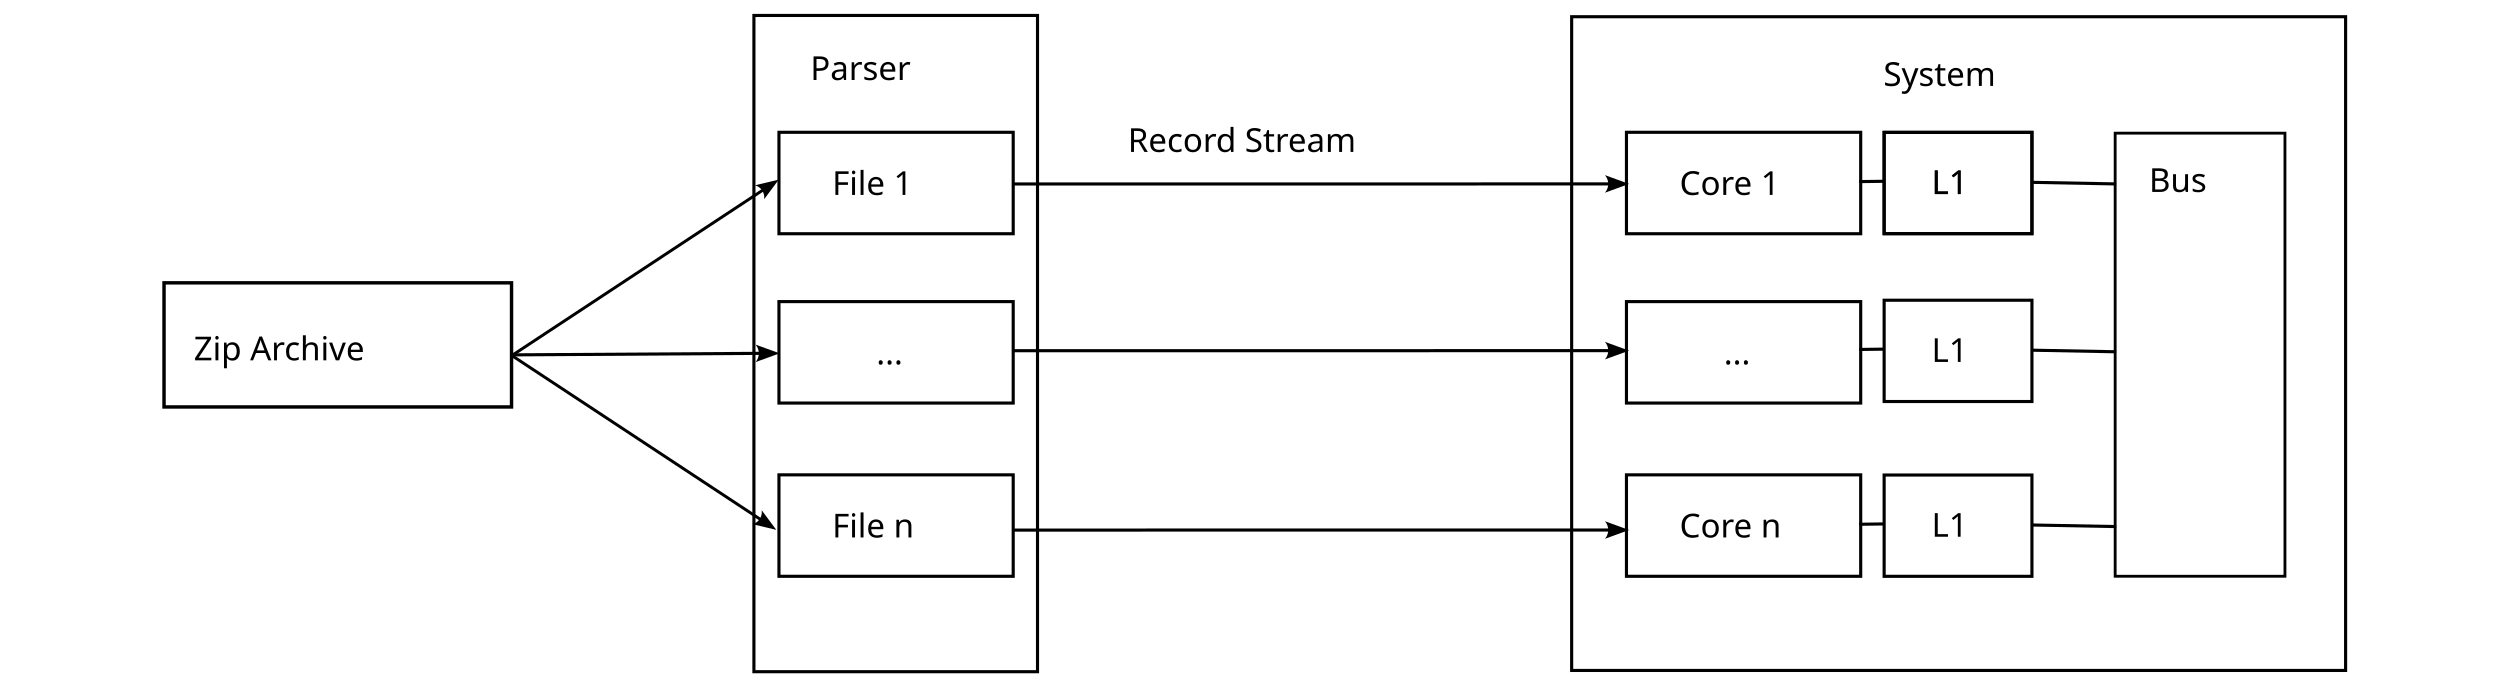
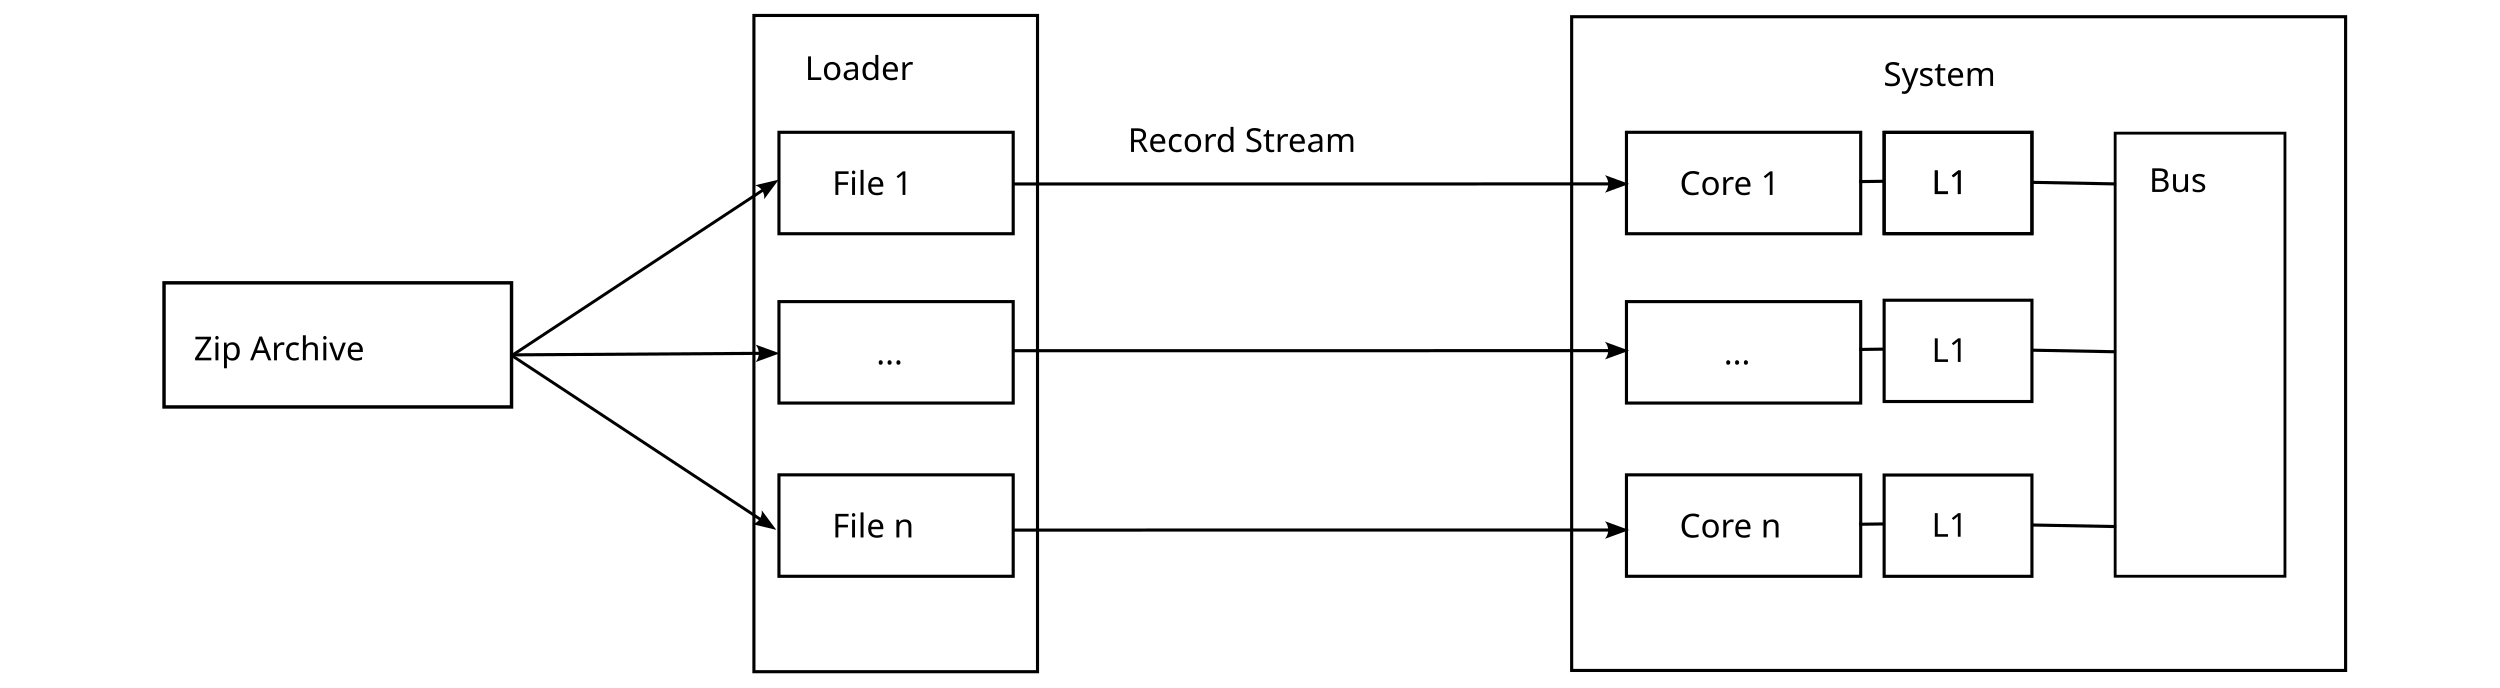
<svg xmlns="http://www.w3.org/2000/svg" width="240mm" height="66mm" viewBox="0 0 240 66" version="1.1" id="svg8">
  <defs id="defs2">
    <marker style="overflow:visible" id="marker21063" refX="0" refY="0" orient="auto-start-reverse" markerWidth="7.7" markerHeight="5.6" viewBox="0 0 7.7 5.6" preserveAspectRatio="xMidYMid">
      <path transform="scale(0.7)" d="M -2,-4 9,0 -2,4 c 2,-2.33 2,-5.66 0,-8 z" style="fill:context-stroke;fill-rule:evenodd;stroke:none" id="path21061" />
    </marker>
    <marker style="overflow:visible" id="marker21005" refX="0" refY="0" orient="auto-start-reverse" markerWidth="7.7" markerHeight="5.6" viewBox="0 0 7.7 5.6" preserveAspectRatio="xMidYMid">
      <path transform="scale(0.7)" d="M -2,-4 9,0 -2,4 c 2,-2.33 2,-5.66 0,-8 z" style="fill:context-stroke;fill-rule:evenodd;stroke:none" id="path21003" />
    </marker>
    <marker style="overflow:visible" id="Arrow2" refX="0" refY="0" orient="auto-start-reverse" markerWidth="7.7" markerHeight="5.6" viewBox="0 0 7.7 5.6" preserveAspectRatio="xMidYMid">
      <path transform="scale(0.7)" d="M -2,-4 9,0 -2,4 c 2,-2.33 2,-5.66 0,-8 z" style="fill:context-stroke;fill-rule:evenodd;stroke:none" id="arrow2L" />
    </marker>
    <symbol id="Connector">
      <circle cx="75" cy="75" r="20" style="stroke-width:2" id="circle274" />
    </symbol>
  </defs>
  <g id="layer1" transform="translate(0,-177)">
    <text xml:space="preserve" style="font-size:3.175px;font-family:sans-serif;-inkscape-font-specification:'sans-serif, Normal';fill:#000000;fill-opacity:1;stroke:none;stroke-width:0.3;stroke-dasharray:none;stroke-dashoffset:0" x="18.601" y="211.588" id="text7368-3">
      <tspan style="fill:#000000;fill-opacity:1;stroke:none;stroke-width:0.3" x="18.601" y="211.588" id="tspan10431">Zip Archive</tspan>
    </text>
-     <text xml:space="preserve" style="font-style:normal;font-variant:normal;font-weight:normal;font-stretch:normal;font-size:3.175px;font-family:sans-serif;-inkscape-font-specification:'sans-serif, Normal';font-variant-ligatures:normal;font-variant-caps:normal;font-variant-numeric:normal;font-variant-east-asian:normal;fill:#000000;fill-opacity:1;stroke:none;stroke-width:0.3;stroke-dasharray:none;stroke-dashoffset:0" x="77.789" y="184.677" id="text7368-3-7">
-       <tspan id="tspan12051" x="77.789" y="184.677">Parser</tspan>
+     <text xml:space="preserve" style="font-style:normal;font-variant:normal;font-weight:normal;font-stretch:normal;font-size:3.175px;font-family:sans-serif;-inkscape-font-specification:'sans-serif, Normal';font-variant-ligatures:normal;font-variant-caps:normal;font-variant-numeric:normal;font-variant-east-asian:normal;fill:#000000;fill-opacity:1;stroke:none;stroke-width:0.3;stroke-dasharray:none;stroke-dashoffset:0" x="77.26" y="184.677" id="text7368-3-7">
+       <tspan id="tspan12051" x="77.26" y="184.677">Loader</tspan>
    </text>
    <text xml:space="preserve" style="font-style:normal;font-variant:normal;font-weight:normal;font-stretch:normal;font-size:3.175px;font-family:sans-serif;-inkscape-font-specification:'sans-serif, Normal';font-variant-ligatures:normal;font-variant-caps:normal;font-variant-numeric:normal;font-variant-east-asian:normal;fill:#000000;fill-opacity:1;stroke:none;stroke-width:0.3;stroke-dasharray:none;stroke-dashoffset:0" x="79.887" y="195.713" id="text7368-3-7-0">
      <tspan id="tspan13285" x="79.887" y="195.713">File 1</tspan>
    </text>
    <rect style="fill:none;fill-opacity:1;stroke:#000000;stroke-width:0.33;stroke-dasharray:none;stroke-dashoffset:0;stroke-opacity:1" id="rect10402" width="33.36" height="11.916" x="15.747" y="204.152" />
    <rect style="fill:none;fill-opacity:1;stroke:#000000;stroke-width:0.3;stroke-dasharray:none;stroke-dashoffset:0;stroke-opacity:1" id="rect12022" width="27.225" height="63" x="72.376" y="178.484" />
    <text xml:space="preserve" style="font-style:normal;font-variant:normal;font-weight:normal;font-stretch:normal;font-size:3.175px;font-family:sans-serif;-inkscape-font-specification:'sans-serif, Normal';font-variant-ligatures:normal;font-variant-caps:normal;font-variant-numeric:normal;font-variant-east-asian:normal;fill:#000000;fill-opacity:1;stroke:none;stroke-width:0.3;stroke-dasharray:none;stroke-dashoffset:0" x="180.81" y="185.248" id="text12192">
      <tspan id="tspan12190" x="180.81" y="185.248">System</tspan>
    </text>
    <text xml:space="preserve" style="font-style:normal;font-variant:normal;font-weight:normal;font-stretch:normal;font-size:3.175px;font-family:sans-serif;-inkscape-font-specification:'sans-serif, Normal';font-variant-ligatures:normal;font-variant-caps:normal;font-variant-numeric:normal;font-variant-east-asian:normal;fill:#000000;fill-opacity:1;stroke:none;stroke-width:0.3;stroke-dasharray:none;stroke-dashoffset:0" x="108.268" y="191.584" id="text12192-6">
      <tspan id="tspan12190-1" x="108.268" y="191.584">Record Stream</tspan>
    </text>
    <text xml:space="preserve" style="font-style:normal;font-variant:normal;font-weight:normal;font-stretch:normal;font-size:3.175px;font-family:sans-serif;-inkscape-font-specification:'sans-serif, Normal';font-variant-ligatures:normal;font-variant-caps:normal;font-variant-numeric:normal;font-variant-east-asian:normal;fill:#000000;fill-opacity:1;stroke:none;stroke-width:0.3;stroke-dasharray:none;stroke-dashoffset:0" x="206.302" y="195.423" id="text12192-2">
      <tspan id="tspan12392" x="206.302" y="195.423">Bus</tspan>
    </text>
    <rect style="fill:none;fill-opacity:1;stroke:#000000;stroke-width:0.3;stroke-dasharray:none;stroke-dashoffset:0;stroke-opacity:1" id="rect12198" width="74.299" height="62.758" x="150.879" y="178.605" />
    <rect style="fill:none;fill-opacity:1;stroke:#000000;stroke-width:0.272;stroke-dasharray:none;stroke-dashoffset:0;stroke-opacity:1" id="rect12363" width="16.301" height="42.537" x="203.055" y="189.783" />
    <rect style="fill:none;fill-opacity:1;stroke:#000000;stroke-width:0.3;stroke-dasharray:none;stroke-dashoffset:0;stroke-opacity:1" id="rect13256" width="22.487" height="9.739" x="74.78" y="189.7" />
    <text xml:space="preserve" style="font-style:normal;font-variant:normal;font-weight:normal;font-stretch:normal;font-size:3.175px;font-family:sans-serif;-inkscape-font-specification:'sans-serif, Normal';font-variant-ligatures:normal;font-variant-caps:normal;font-variant-numeric:normal;font-variant-east-asian:normal;fill:#000000;fill-opacity:1;stroke:none;stroke-width:0.3;stroke-dasharray:none;stroke-dashoffset:0" x="84.12" y="211.967" id="text13323">
      <tspan id="tspan13321" x="84.12" y="211.967">...</tspan>
    </text>
    <rect style="fill:none;fill-opacity:1;stroke:#000000;stroke-width:0.3;stroke-dasharray:none;stroke-dashoffset:0;stroke-opacity:1" id="rect13325" width="22.487" height="9.739" x="74.78" y="205.954" />
    <text xml:space="preserve" style="font-style:normal;font-variant:normal;font-weight:normal;font-stretch:normal;font-size:3.175px;font-family:sans-serif;-inkscape-font-specification:'sans-serif, Normal';font-variant-ligatures:normal;font-variant-caps:normal;font-variant-numeric:normal;font-variant-east-asian:normal;fill:#000000;fill-opacity:1;stroke:none;stroke-width:0.3;stroke-dasharray:none;stroke-dashoffset:0" x="79.887" y="228.598" id="text13329">
      <tspan id="tspan13327" x="79.887" y="228.598">File n</tspan>
    </text>
    <rect style="fill:none;fill-opacity:1;stroke:#000000;stroke-width:0.3;stroke-dasharray:none;stroke-dashoffset:0;stroke-opacity:1" id="rect13331" width="22.487" height="9.739" x="74.78" y="222.585" />
    <text xml:space="preserve" style="font-style:normal;font-variant:normal;font-weight:normal;font-stretch:normal;font-size:3.175px;font-family:sans-serif;-inkscape-font-specification:'sans-serif, Normal';font-variant-ligatures:normal;font-variant-caps:normal;font-variant-numeric:normal;font-variant-east-asian:normal;fill:#000000;fill-opacity:1;stroke:none;stroke-width:0.3;stroke-dasharray:none;stroke-dashoffset:0" x="161.247" y="195.713" id="text16541">
      <tspan id="tspan16539" x="161.247" y="195.713">Core 1</tspan>
    </text>
    <text xml:space="preserve" style="font-style:normal;font-variant:normal;font-weight:normal;font-stretch:normal;font-size:3.175px;font-family:sans-serif;-inkscape-font-specification:'sans-serif, Normal';font-variant-ligatures:normal;font-variant-caps:normal;font-variant-numeric:normal;font-variant-east-asian:normal;fill:#000000;fill-opacity:1;stroke:none;stroke-width:0.3;stroke-dasharray:none;stroke-dashoffset:0" x="185.428" y="195.632" id="text16541-6">
      <tspan x="185.428" y="195.632" id="tspan18928">L1</tspan>
    </text>
    <rect style="fill:none;fill-opacity:1;stroke:#000000;stroke-width:0.3;stroke-dasharray:none;stroke-dashoffset:0;stroke-opacity:1" id="rect16543" width="22.487" height="9.739" x="156.14" y="189.7" />
    <text xml:space="preserve" style="font-style:normal;font-variant:normal;font-weight:normal;font-stretch:normal;font-size:3.175px;font-family:sans-serif;-inkscape-font-specification:'sans-serif, Normal';font-variant-ligatures:normal;font-variant-caps:normal;font-variant-numeric:normal;font-variant-east-asian:normal;fill:#000000;fill-opacity:1;stroke:none;stroke-width:0.3;stroke-dasharray:none;stroke-dashoffset:0" x="165.48" y="211.967" id="text16547">
      <tspan id="tspan16545" x="165.48" y="211.967">...</tspan>
    </text>
    <rect style="fill:none;fill-opacity:1;stroke:#000000;stroke-width:0.3;stroke-dasharray:none;stroke-dashoffset:0;stroke-opacity:1" id="rect16549" width="22.487" height="9.739" x="156.14" y="205.954" />
    <text xml:space="preserve" style="font-style:normal;font-variant:normal;font-weight:normal;font-stretch:normal;font-size:3.175px;font-family:sans-serif;-inkscape-font-specification:'sans-serif, Normal';font-variant-ligatures:normal;font-variant-caps:normal;font-variant-numeric:normal;font-variant-east-asian:normal;fill:#000000;fill-opacity:1;stroke:none;stroke-width:0.3;stroke-dasharray:none;stroke-dashoffset:0" x="161.247" y="228.598" id="text16553">
      <tspan id="tspan16551" x="161.247" y="228.598">Core n</tspan>
    </text>
    <rect style="fill:none;fill-opacity:1;stroke:#000000;stroke-width:0.3;stroke-dasharray:none;stroke-dashoffset:0;stroke-opacity:1" id="rect16555" width="22.487" height="9.739" x="156.14" y="222.585" />
    <rect style="fill:none;fill-opacity:1;stroke:#000000;stroke-width:0.3;stroke-dasharray:none;stroke-dashoffset:0;stroke-opacity:1" id="rect17359" width="14.189" height="9.725" x="180.877" y="189.707" />
    <text xml:space="preserve" style="font-style:normal;font-variant:normal;font-weight:normal;font-stretch:normal;font-size:3.175px;font-family:sans-serif;-inkscape-font-specification:'sans-serif, Normal';font-variant-ligatures:normal;font-variant-caps:normal;font-variant-numeric:normal;font-variant-east-asian:normal;fill:#000000;fill-opacity:1;stroke:none;stroke-width:0.3;stroke-dasharray:none;stroke-dashoffset:0" x="185.428" y="195.632" id="text19716">
      <tspan x="185.428" y="195.632" id="tspan19714">L1</tspan>
    </text>
    <rect style="fill:none;fill-opacity:1;stroke:#000000;stroke-width:0.3;stroke-dasharray:none;stroke-dashoffset:0;stroke-opacity:1" id="rect19718" width="14.189" height="9.725" x="180.877" y="189.707" />
    <path style="fill:none;fill-opacity:1;stroke:#000000;stroke-width:0.3;stroke-dasharray:none;stroke-dashoffset:0;stroke-opacity:1" d="m 178.474,194.435 2.442,-0.033 z" id="path19833" />
    <path style="fill:none;fill-opacity:1;stroke:#000000;stroke-width:0.3;stroke-dasharray:none;stroke-dashoffset:0;stroke-opacity:1" d="m 195.147,194.506 8.003,0.151 z" id="path19835" />
    <text xml:space="preserve" style="font-style:normal;font-variant:normal;font-weight:normal;font-stretch:normal;font-size:3.175px;font-family:sans-serif;-inkscape-font-specification:'sans-serif, Normal';font-variant-ligatures:normal;font-variant-caps:normal;font-variant-numeric:normal;font-variant-east-asian:normal;fill:#000000;fill-opacity:1;stroke:none;stroke-width:0.3;stroke-dasharray:none;stroke-dashoffset:0" x="185.428" y="211.746" id="text19887">
      <tspan x="185.428" y="211.746" id="tspan19885">L1</tspan>
    </text>
    <rect style="fill:none;fill-opacity:1;stroke:#000000;stroke-width:0.3;stroke-dasharray:none;stroke-dashoffset:0;stroke-opacity:1" id="rect19889" width="14.189" height="9.725" x="180.877" y="205.821" />
    <path style="fill:none;fill-opacity:1;stroke:#000000;stroke-width:0.3;stroke-dasharray:none;stroke-dashoffset:0;stroke-opacity:1" d="m 178.474,210.549 2.442,-0.033 z" id="path19891" />
    <path style="fill:none;fill-opacity:1;stroke:#000000;stroke-width:0.3;stroke-dasharray:none;stroke-dashoffset:0;stroke-opacity:1" d="m 195.147,210.62 8.003,0.151 z" id="path19893" />
    <text xml:space="preserve" style="font-style:normal;font-variant:normal;font-weight:normal;font-stretch:normal;font-size:3.175px;font-family:sans-serif;-inkscape-font-specification:'sans-serif, Normal';font-variant-ligatures:normal;font-variant-caps:normal;font-variant-numeric:normal;font-variant-east-asian:normal;fill:#000000;fill-opacity:1;stroke:none;stroke-width:0.3;stroke-dasharray:none;stroke-dashoffset:0" x="185.428" y="228.527" id="text19897">
      <tspan x="185.428" y="228.527" id="tspan19895">L1</tspan>
    </text>
    <rect style="fill:none;fill-opacity:1;stroke:#000000;stroke-width:0.3;stroke-dasharray:none;stroke-dashoffset:0;stroke-opacity:1" id="rect19899" width="14.189" height="9.725" x="180.877" y="222.602" />
    <path style="fill:none;fill-opacity:1;stroke:#000000;stroke-width:0.3;stroke-dasharray:none;stroke-dashoffset:0;stroke-opacity:1" d="m 178.474,227.33 2.442,-0.033 z" id="path19901" />
    <path style="fill:none;fill-opacity:1;stroke:#000000;stroke-width:0.3;stroke-dasharray:none;stroke-dashoffset:0;stroke-opacity:1" d="m 195.147,227.401 8.003,0.151 z" id="path19903" />
    <path style="fill:none;fill-opacity:1;stroke:#000000;stroke-width:0.301;stroke-dasharray:none;stroke-dashoffset:0;stroke-opacity:1;marker-end:url(#Arrow2)" d="m 97.322,194.663 57.174,-0.007" id="path20026" />
    <path style="fill:none;fill-opacity:1;stroke:#000000;stroke-width:0.301;stroke-dasharray:none;stroke-dashoffset:0;stroke-opacity:1;marker-end:url(#Arrow2)" d="m 97.322,210.669 57.174,-0.007" id="path20251" />
    <path style="fill:none;fill-opacity:1;stroke:#000000;stroke-width:0.301;stroke-dasharray:none;stroke-dashoffset:0;stroke-opacity:1;marker-end:url(#Arrow2)" d="m 97.322,227.888 57.174,-0.007" id="path20255" />
    <path style="fill:none;fill-opacity:1;stroke:#000000;stroke-width:0.286;stroke-dasharray:none;stroke-dashoffset:0;stroke-opacity:1;marker-end:url(#marker21005)" d="M 49.298,211.027 73.255,195.235" id="path21001" />
    <path style="fill:none;fill-opacity:1;stroke:#000000;stroke-width:0.3;stroke-dasharray:none;stroke-dashoffset:0;stroke-opacity:1;marker-end:url(#marker21063)" d="m 49.065,211.068 c 23.813,-0.147 23.888,-0.147 23.888,-0.147" id="path21059" />
    <path style="fill:none;fill-opacity:1;stroke:#000000;stroke-width:0.286;stroke-dasharray:none;stroke-dashoffset:0;stroke-opacity:1;marker-end:url(#marker21005)" d="m 49.063,211.083 23.956,15.792" id="path21178" />
  </g>
</svg>
